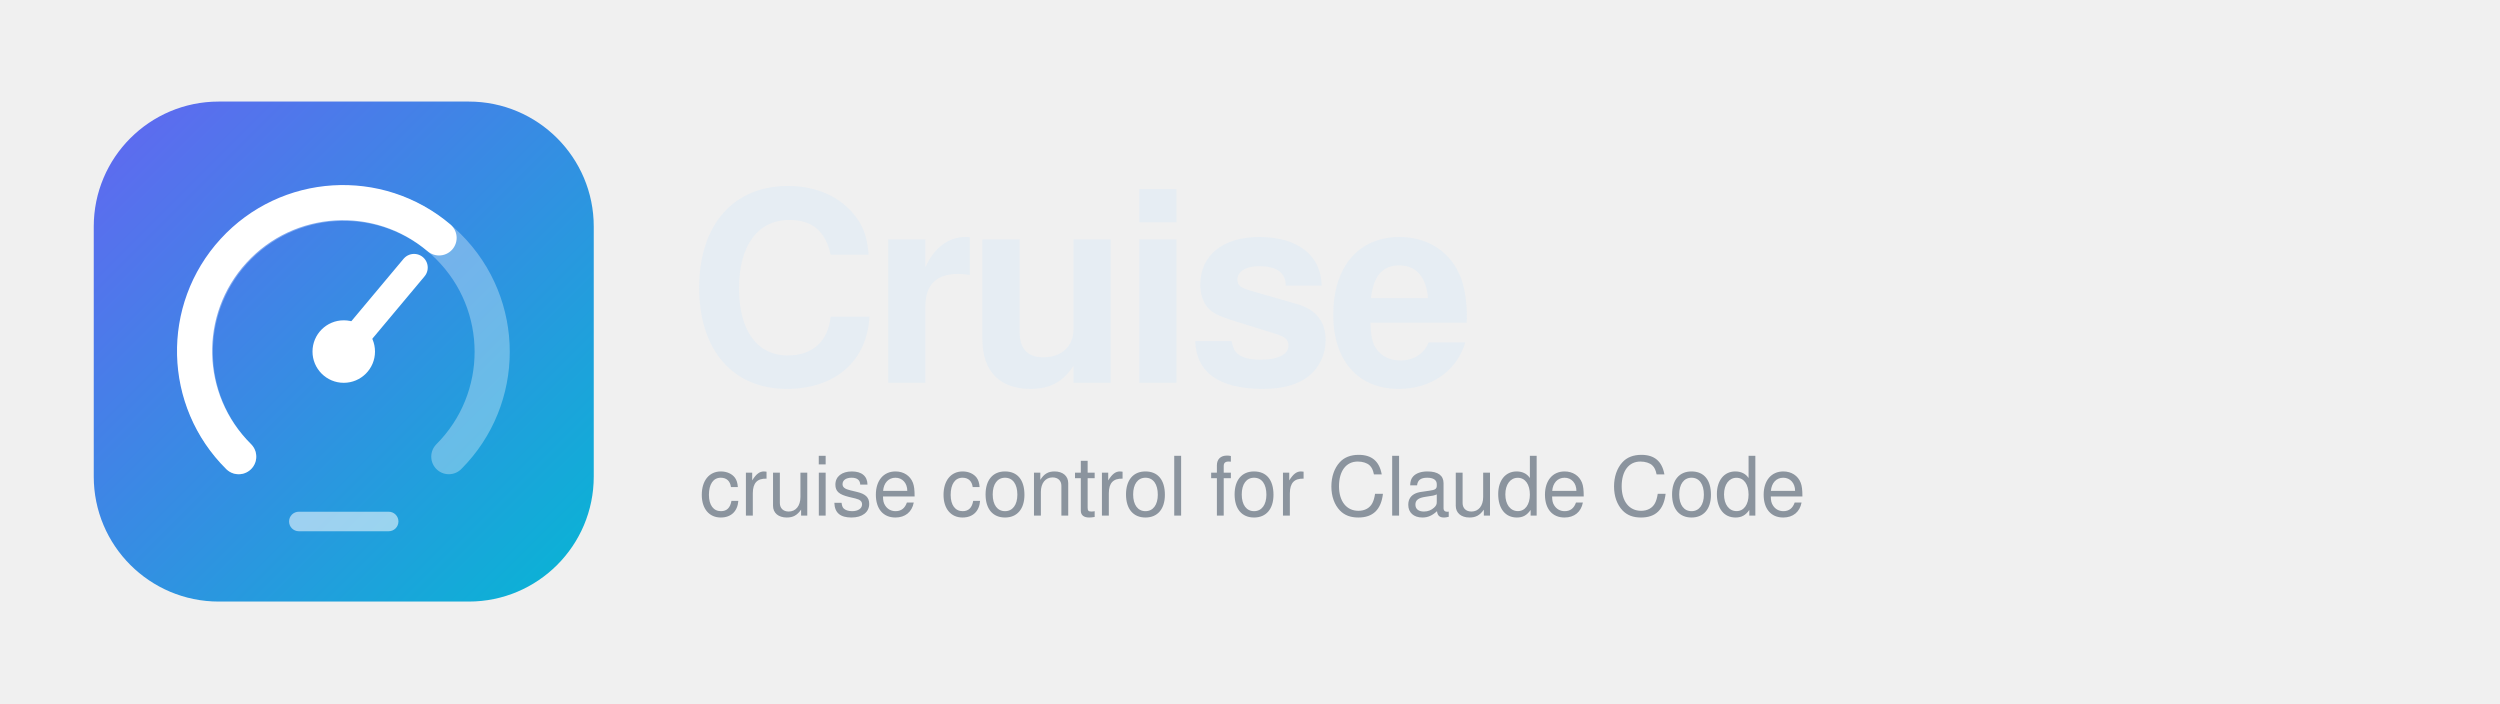
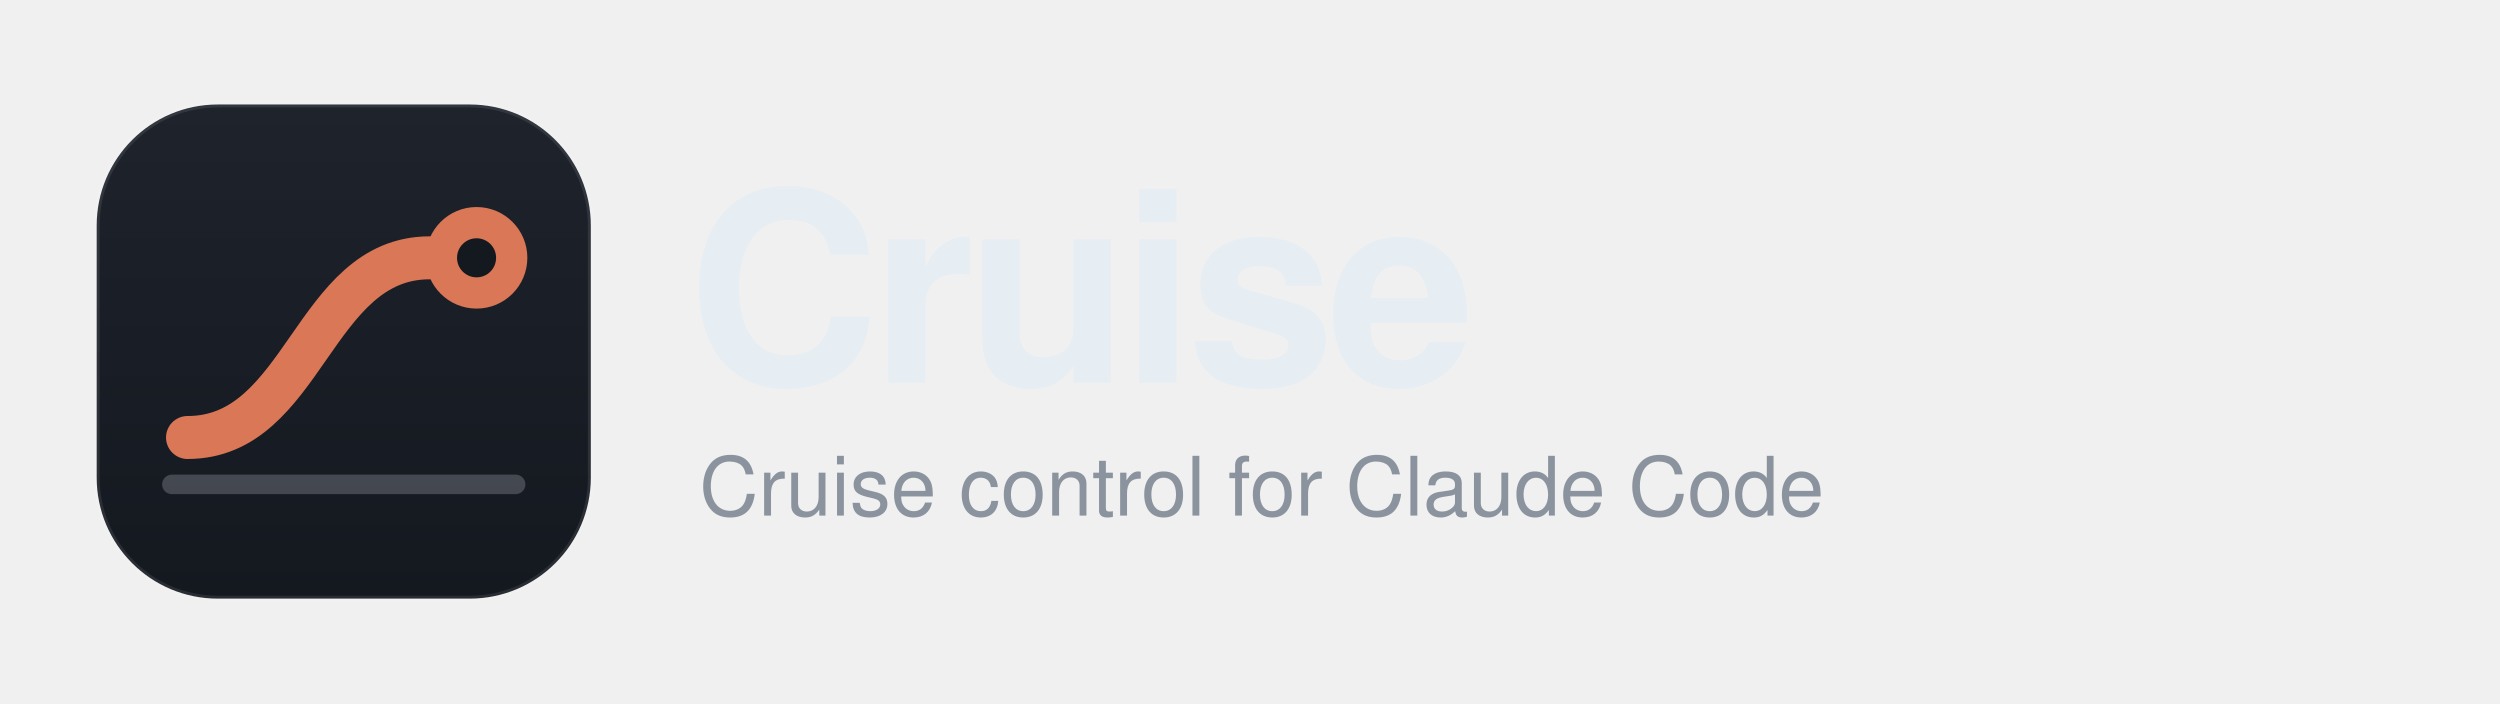
<svg xmlns="http://www.w3.org/2000/svg" viewBox="0 0 640 180" width="640" height="180" role="img" aria-label="Cruise, cruise control for Claude Code">
-   <defs>
-     <linearGradient id="g" x1="0" y1="0" x2="1" y2="1">
-       <stop offset="0" stop-color="#6366f1" />
-       <stop offset="1" stop-color="#06b6d4" />
-     </linearGradient>
-   </defs>
-   <rect x="24" y="26" width="128" height="128" rx="32" fill="url(#g)" />
-   <path d="M61.1 116.9A38 38 0 1 1 114.9 116.9" fill="none" stroke="#fff" stroke-opacity=".32" stroke-width="9" stroke-linecap="round" />
-   <path d="M61.1 116.9A38 38 0 0 1 112.4 60.9" fill="none" stroke="#fff" stroke-width="9" stroke-linecap="round" />
-   <line x1="88" y1="90" x2="106" y2="68.5" stroke="#fff" stroke-width="7" stroke-linecap="round" />
-   <circle cx="88" cy="90" r="8" fill="#fff" />
-   <rect x="74" y="131" width="28" height="5" rx="2.5" fill="#fff" fill-opacity=".55" />
-   <text x="176" y="98" font-family="ui-sans-serif,system-ui,-apple-system,'Segoe UI',Helvetica,Arial,sans-serif" font-size="68" font-weight="700" letter-spacing="-2" fill="#e6edf3">Cruise</text>
-   <text x="179" y="132" font-family="ui-sans-serif,system-ui,-apple-system,'Segoe UI',Helvetica,Arial,sans-serif" font-size="21" font-weight="500" fill="#8b949e">cruise control for Claude Code</text>
+   <g transform="translate(24 26)">
+     <defs>
+       <linearGradient id="tile-ldark" x1="0" y1="0" x2="0" y2="1">
+         <stop offset="0" stop-color="#1E232C" />
+         <stop offset="1" stop-color="#14181F" />
+       </linearGradient>
+     </defs>
+     <rect x=".75" y=".75" width="126.5" height="126.5" rx="31" fill="url(#tile-ldark)" stroke="rgba(255,255,255,0.09)" stroke-width="1.5" />
+     <line x1="20" y1="98" x2="108" y2="98" stroke="#E8EBF1" stroke-opacity=".22" stroke-width="5" stroke-linecap="round" />
+     <path d="M24 86C54 86 56 40 86 40" fill="none" stroke="#D97757" stroke-width="11" stroke-linecap="round" />
+     <circle cx="98" cy="40" r="13" fill="#D97757" />
+     <circle cx="98" cy="40" r="5" fill="#14181F" />
+   </g>
+   <text x="176" y="98" font-family="ui-sans-serif, system-ui, -apple-system, &quot;Segoe UI&quot;, Helvetica, Arial, sans-serif" font-size="68" font-weight="700" letter-spacing="-2" fill="#E6EDF3">Cruise</text>
+   <text x="179" y="132" font-family="ui-sans-serif, system-ui, -apple-system, &quot;Segoe UI&quot;, Helvetica, Arial, sans-serif" font-size="21" font-weight="500" fill="#8B949E">Cruise control for Claude Code</text>
</svg>
